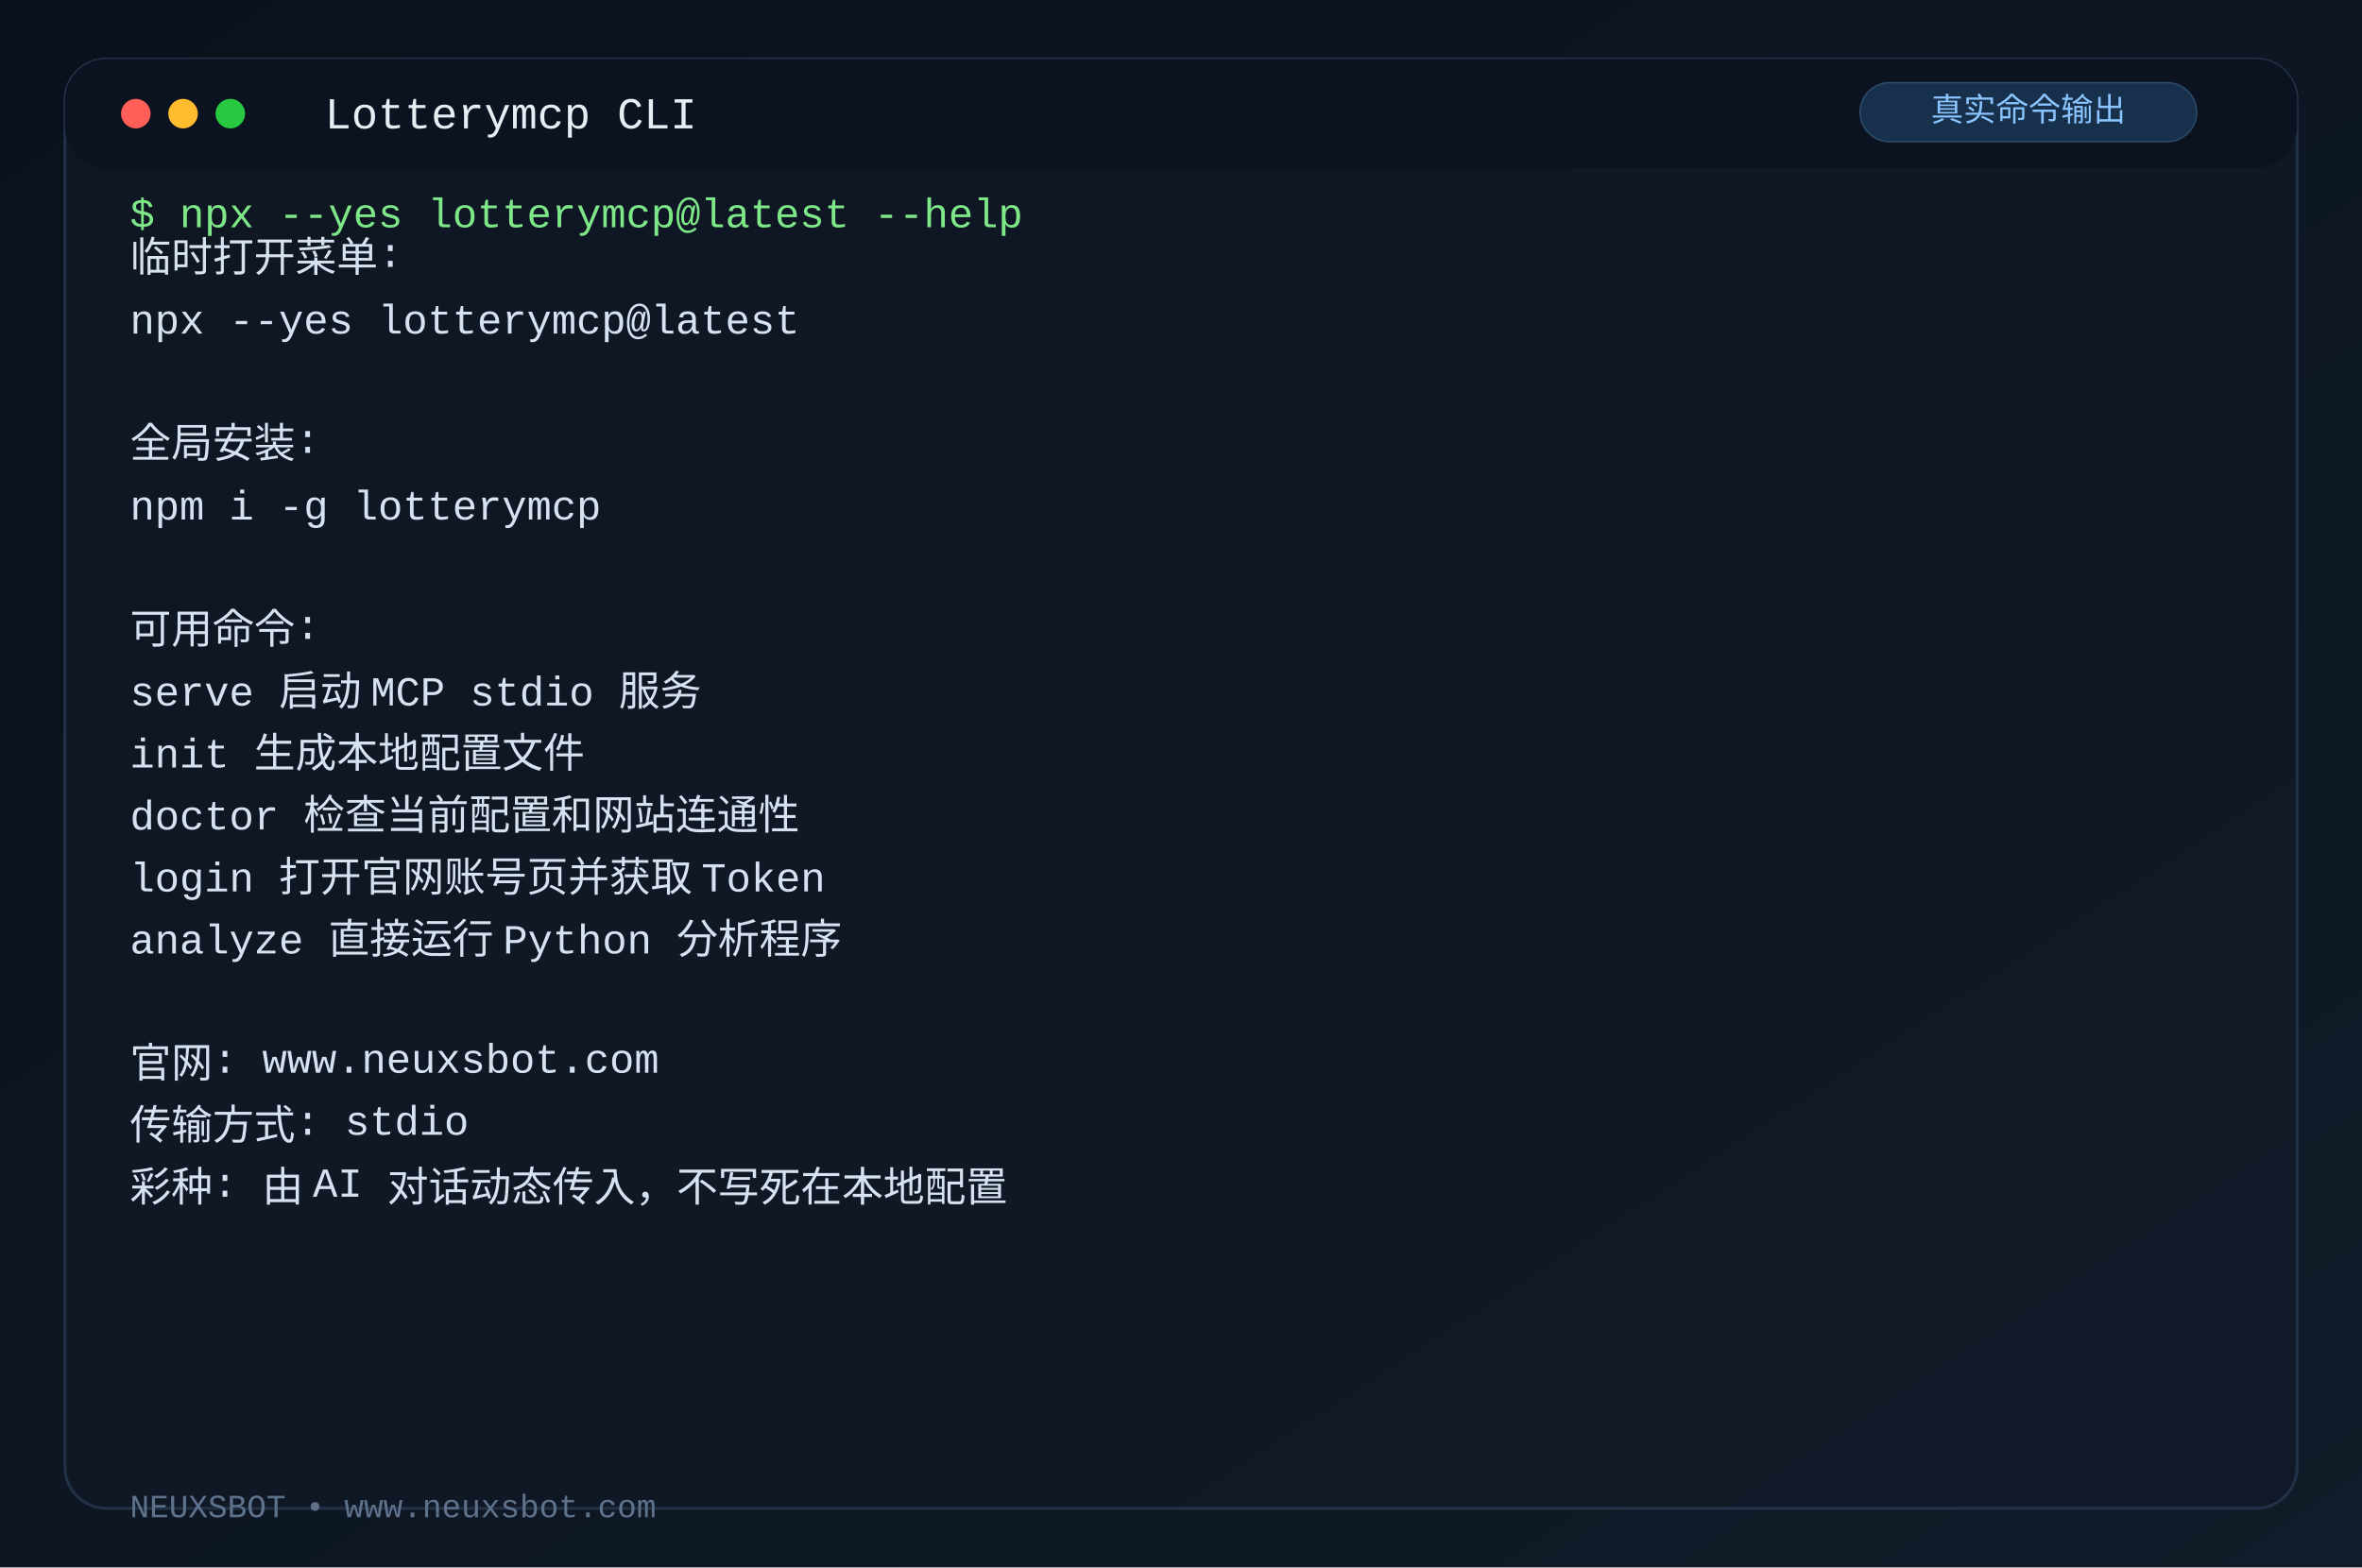
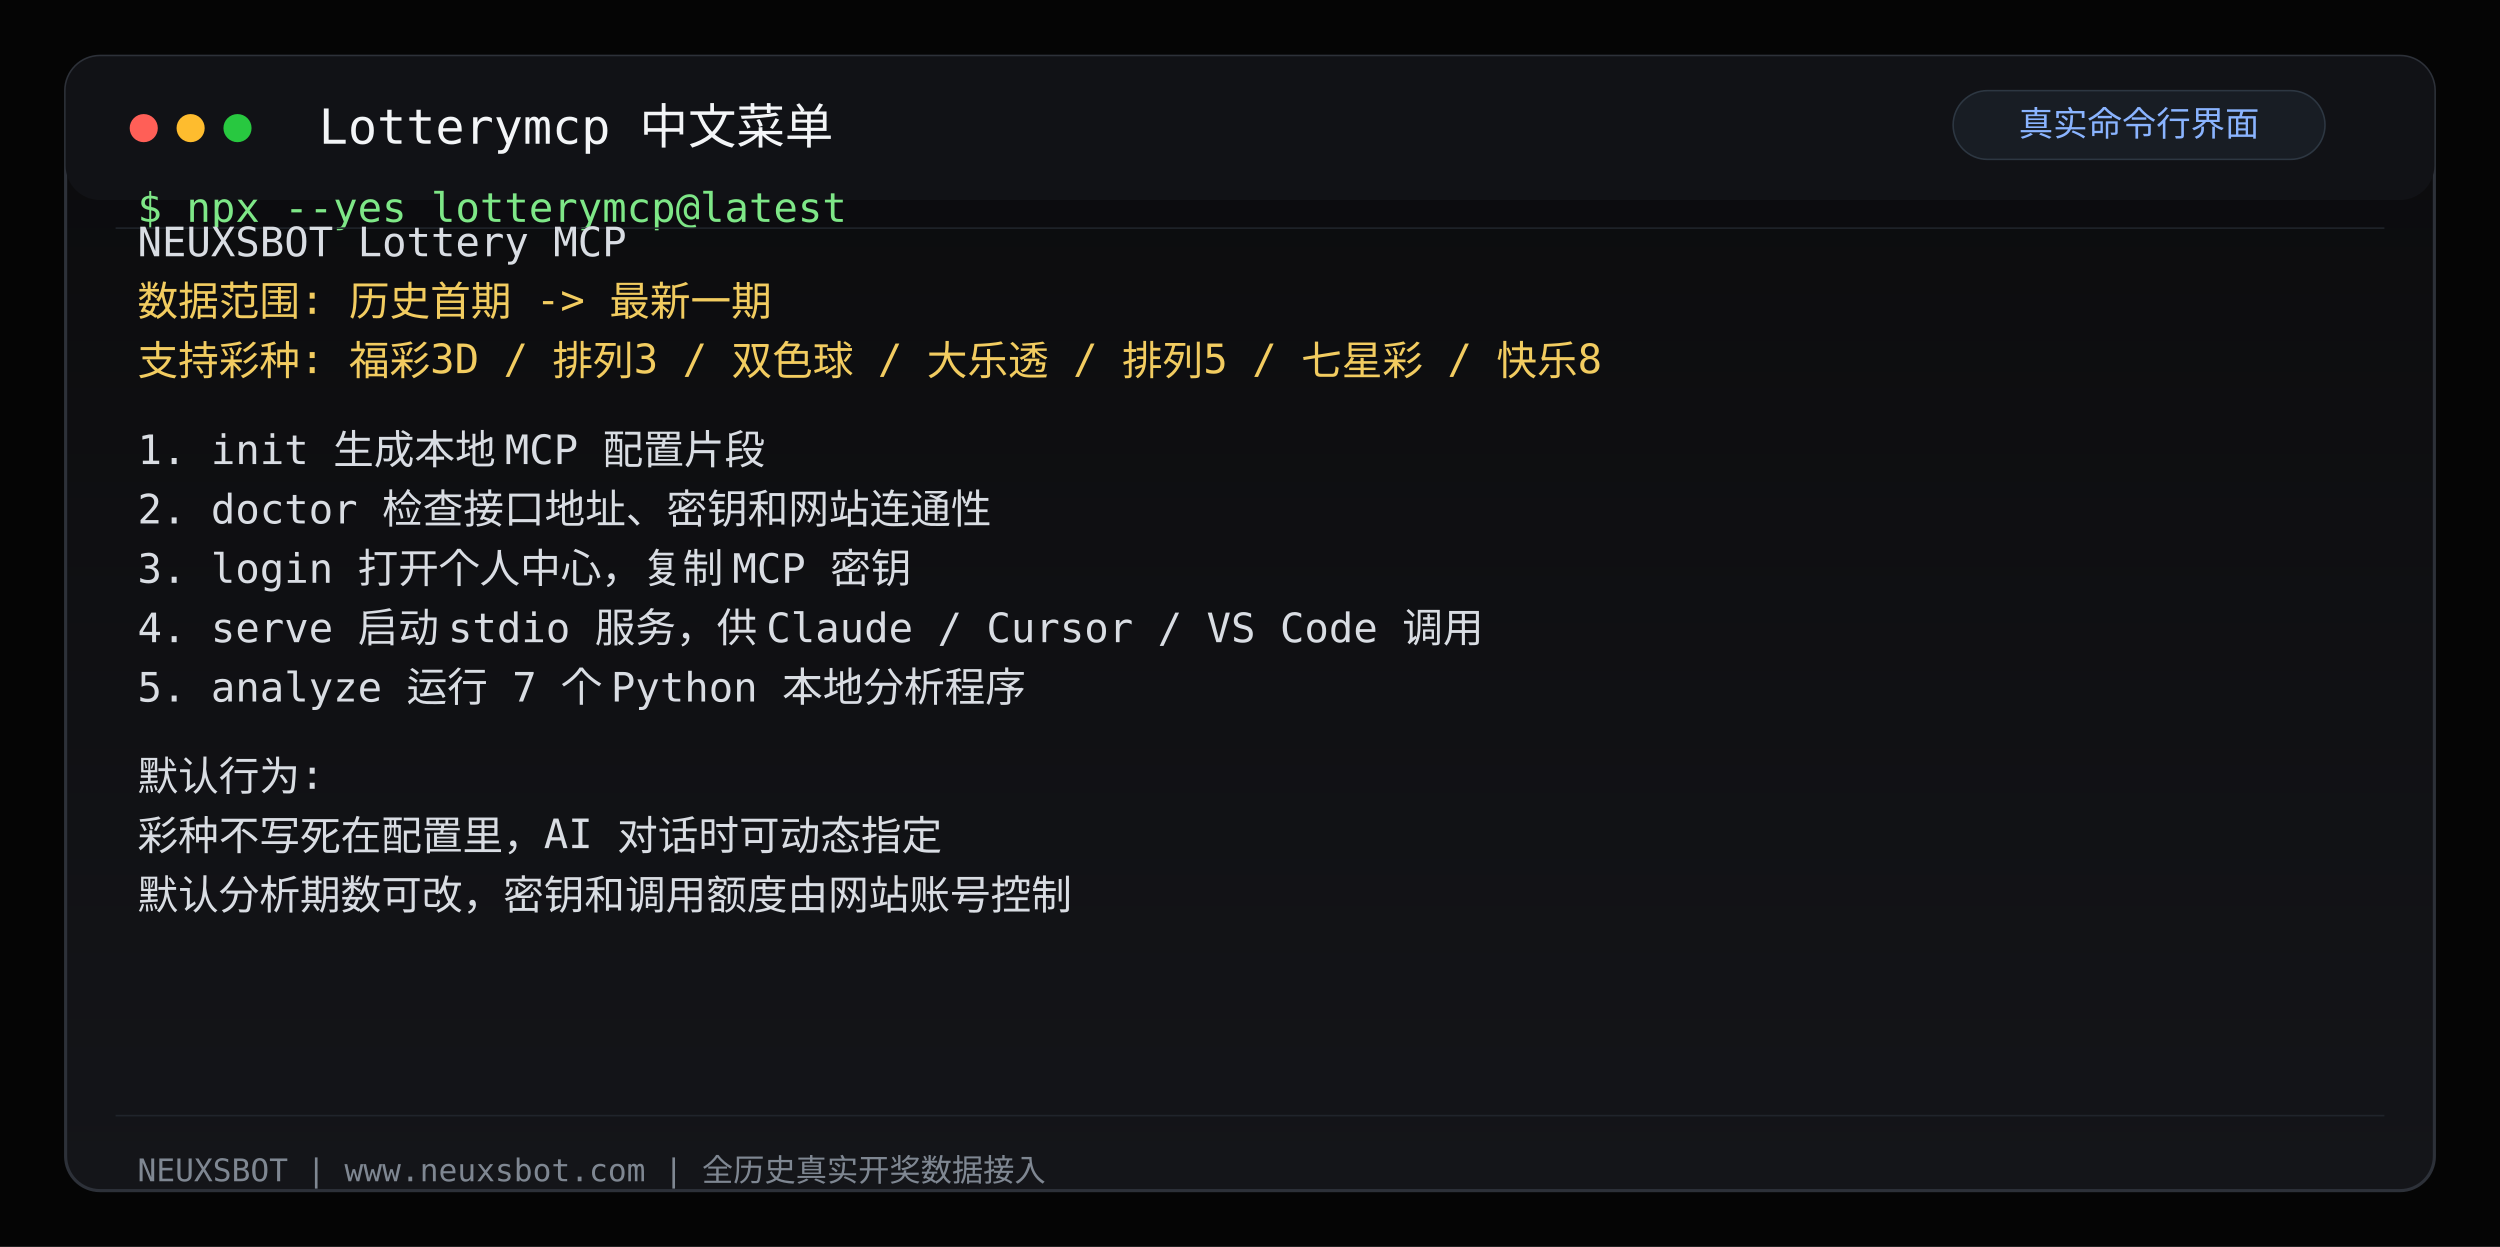
- <svg xmlns="http://www.w3.org/2000/svg" width="1600" height="1062" viewBox="0 0 1600 1062" fill="none">
+ <svg xmlns="http://www.w3.org/2000/svg" width="1600" height="798" viewBox="0 0 1600 798" fill="none">
  <defs>
-     <linearGradient id="bg" x1="0" y1="0" x2="1" y2="1">
-       <stop offset="0%" stop-color="#09111b" />
-       <stop offset="100%" stop-color="#111b29" />
-     </linearGradient>
-     <linearGradient id="panel" x1="0" y1="0" x2="1" y2="1">
-       <stop offset="0%" stop-color="#0f1723" />
-       <stop offset="100%" stop-color="#111827" />
+     <linearGradient id="bg" x1="0" y1="0" x2="0" y2="1">
+       <stop offset="0%" stop-color="#0b0b0d" />
+       <stop offset="100%" stop-color="#141519" />
    </linearGradient>
  </defs>
-   <rect width="1600" height="100%" fill="url(#bg)" />
-   <rect x="44" y="40" width="1512" height="982" rx="28" fill="url(#panel)" stroke="#223147" stroke-width="2" />
-   <rect x="44" y="40" width="1512" height="74" rx="28" fill="#0b1220" />
-   <circle cx="92" cy="77" r="10" fill="#ff5f57" />
-   <circle cx="124" cy="77" r="10" fill="#febc2e" />
-   <circle cx="156" cy="77" r="10" fill="#28c840" />
-   <text x="220" y="87" fill="#e6edf3" font-size="30" font-family="Consolas, Monaco, 'Courier New', monospace">Lotterymcp CLI</text>
-   <rect x="1260" y="56" width="228" height="40" rx="20" fill="#17314c" stroke="#2d4b69" />
-   <text x="1374" y="82" text-anchor="middle" fill="#8bc5ff" font-size="22" font-family="Consolas, Monaco, 'Courier New', monospace">真实命令输出</text>
-   <text x="88" y="154" fill="#7ee787" font-size="28" font-family="Consolas, Monaco, 'Courier New', monospace">$ npx --yes lotterymcp@latest --help</text>
-   <text x="88" y="184" fill="#d7e2f0" font-size="28" font-family="Consolas, Monaco, 'Courier New', monospace">临时打开菜单:</text>
-   <text x="88" y="226" fill="#d7e2f0" font-size="28" font-family="Consolas, Monaco, 'Courier New', monospace">  npx --yes lotterymcp@latest</text>
-   <text x="88" y="268" fill="#d7e2f0" font-size="28" font-family="Consolas, Monaco, 'Courier New', monospace" />
-   <text x="88" y="310" fill="#d7e2f0" font-size="28" font-family="Consolas, Monaco, 'Courier New', monospace">全局安装:</text>
-   <text x="88" y="352" fill="#d7e2f0" font-size="28" font-family="Consolas, Monaco, 'Courier New', monospace">  npm i -g lotterymcp</text>
-   <text x="88" y="394" fill="#d7e2f0" font-size="28" font-family="Consolas, Monaco, 'Courier New', monospace" />
-   <text x="88" y="436" fill="#d7e2f0" font-size="28" font-family="Consolas, Monaco, 'Courier New', monospace">可用命令:</text>
-   <text x="88" y="478" fill="#d7e2f0" font-size="28" font-family="Consolas, Monaco, 'Courier New', monospace">  serve            启动 MCP stdio 服务</text>
-   <text x="88" y="520" fill="#d7e2f0" font-size="28" font-family="Consolas, Monaco, 'Courier New', monospace">  init             生成本地配置文件</text>
-   <text x="88" y="562" fill="#d7e2f0" font-size="28" font-family="Consolas, Monaco, 'Courier New', monospace">  doctor           检查当前配置和网站连通性</text>
-   <text x="88" y="604" fill="#d7e2f0" font-size="28" font-family="Consolas, Monaco, 'Courier New', monospace">  login            打开官网账号页并获取 Token</text>
-   <text x="88" y="646" fill="#d7e2f0" font-size="28" font-family="Consolas, Monaco, 'Courier New', monospace">  analyze          直接运行 Python 分析程序</text>
-   <text x="88" y="688" fill="#d7e2f0" font-size="28" font-family="Consolas, Monaco, 'Courier New', monospace" />
-   <text x="88" y="730" fill="#d7e2f0" font-size="28" font-family="Consolas, Monaco, 'Courier New', monospace">官网: www.neuxsbot.com</text>
-   <text x="88" y="772" fill="#d7e2f0" font-size="28" font-family="Consolas, Monaco, 'Courier New', monospace">传输方式: stdio</text>
-   <text x="88" y="814" fill="#d7e2f0" font-size="28" font-family="Consolas, Monaco, 'Courier New', monospace">彩种: 由 AI 对话动态传入，不写死在本地配置</text>
-   <text x="88" y="1028" fill="#5f728c" font-size="22" font-family="Consolas, Monaco, 'Courier New', monospace">NEUXSBOT • www.neuxsbot.com</text>
+   <rect width="1600" height="798" fill="#050505" />
+   <rect x="42" y="36" width="1516" height="726" rx="22" fill="url(#bg)" stroke="#2d3139" stroke-width="2" />
+   <rect x="42" y="36" width="1516" height="92" rx="22" fill="#111216" />
+   <circle cx="92" cy="82" r="9" fill="#ff5f57" />
+   <circle cx="122" cy="82" r="9" fill="#febc2e" />
+   <circle cx="152" cy="82" r="9" fill="#28c840" />
+   <text x="204" y="92" fill="#f3f5f7" font-size="31" font-family="Consolas, Cascadia Mono, Microsoft YaHei UI, monospace">Lotterymcp 中文菜单</text>
+   <rect x="1250" y="58" width="238" height="44" rx="22" fill="#181d24" stroke="#2d3742" />
+   <text x="1369" y="87" text-anchor="middle" fill="#8ab4ff" font-size="22" font-family="Consolas, Cascadia Mono, Microsoft YaHei UI, monospace">真实命令行界面</text>
+   <text x="88" y="142" fill="#7ee787" font-size="26" font-family="Consolas, Cascadia Mono, Microsoft YaHei UI, monospace">$ npx --yes lotterymcp@latest</text>
+   <line x1="74" y1="146" x2="1526" y2="146" stroke="#20242b" stroke-width="1" />
+   <text x="88" y="164" fill="#d9dde3" font-size="26" font-family="Consolas, Cascadia Mono, Microsoft YaHei UI, monospace">NEUXSBOT Lottery MCP</text>
+   <text x="88" y="202" fill="#f2cc60" font-size="26" font-family="Consolas, Cascadia Mono, Microsoft YaHei UI, monospace">数据范围: 历史首期 -&gt; 最新一期</text>
+   <text x="88" y="240" fill="#f2cc60" font-size="26" font-family="Consolas, Cascadia Mono, Microsoft YaHei UI, monospace">支持彩种: 福彩3D / 排列3 / 双色球 / 大乐透 / 排列5 / 七星彩 / 快乐8</text>
+   <text x="88" y="297" fill="#d9dde3" font-size="26" font-family="Consolas, Cascadia Mono, Microsoft YaHei UI, monospace">1. init     生成本地 MCP 配置片段</text>
+   <text x="88" y="335" fill="#d9dde3" font-size="26" font-family="Consolas, Cascadia Mono, Microsoft YaHei UI, monospace">2. doctor   检查接口地址、密钥和网站连通性</text>
+   <text x="88" y="373" fill="#d9dde3" font-size="26" font-family="Consolas, Cascadia Mono, Microsoft YaHei UI, monospace">3. login    打开个人中心，复制 MCP 密钥</text>
+   <text x="88" y="411" fill="#d9dde3" font-size="26" font-family="Consolas, Cascadia Mono, Microsoft YaHei UI, monospace">4. serve    启动 stdio 服务，供 Claude / Cursor / VS Code 调用</text>
+   <text x="88" y="449" fill="#d9dde3" font-size="26" font-family="Consolas, Cascadia Mono, Microsoft YaHei UI, monospace">5. analyze  运行 7 个 Python 本地分析程序</text>
+   <text x="88" y="506" fill="#d9dde3" font-size="26" font-family="Consolas, Cascadia Mono, Microsoft YaHei UI, monospace">默认行为:</text>
+   <text x="88" y="544" fill="#d9dde3" font-size="26" font-family="Consolas, Cascadia Mono, Microsoft YaHei UI, monospace">  彩种不写死在配置里，AI 对话时可动态指定</text>
+   <text x="88" y="582" fill="#d9dde3" font-size="26" font-family="Consolas, Cascadia Mono, Microsoft YaHei UI, monospace">  默认分析期数可改，密钥和调用额度由网站账号控制</text>
+   <line x1="74" y1="714" x2="1526" y2="714" stroke="#20242b" stroke-width="1" />
+   <text x="88" y="756" fill="#7f8792" font-size="20" font-family="Consolas, Cascadia Mono, Microsoft YaHei UI, monospace">NEUXSBOT | www.neuxsbot.com | 全历史真实开奖数据接入</text>
</svg>
